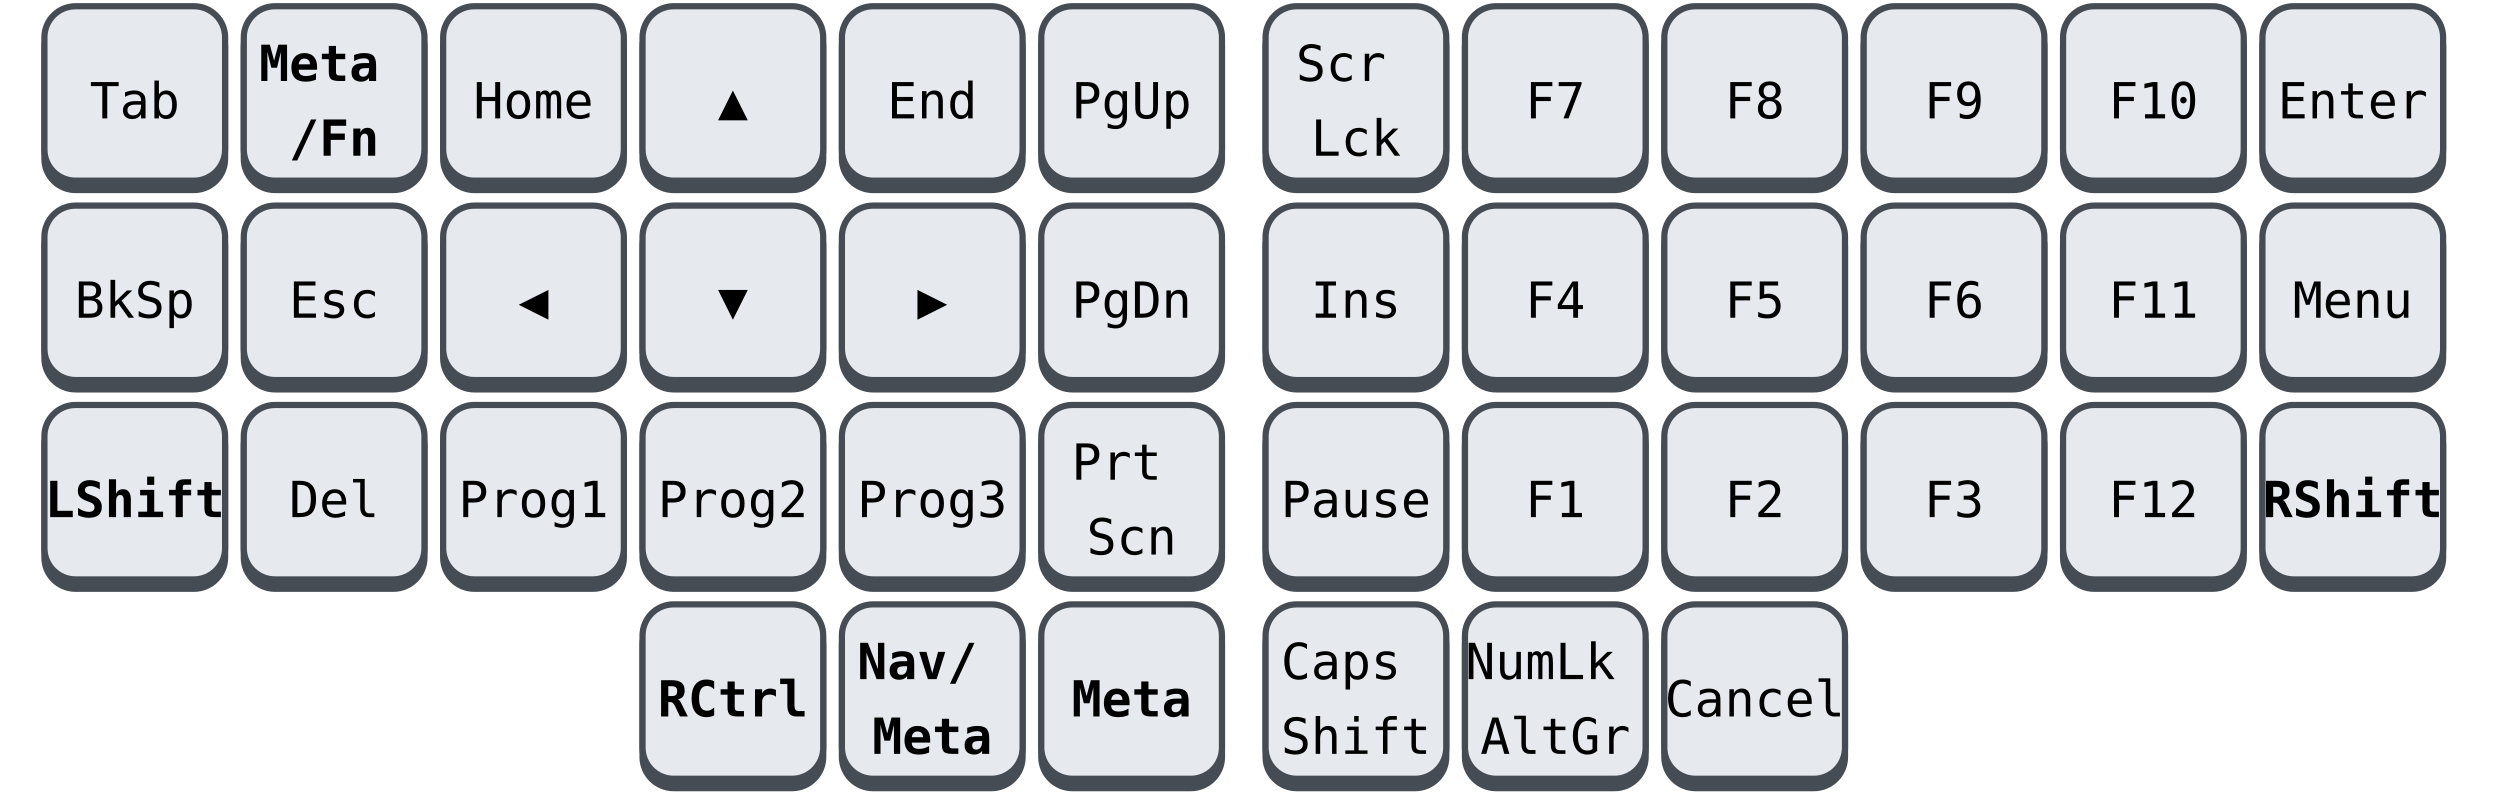
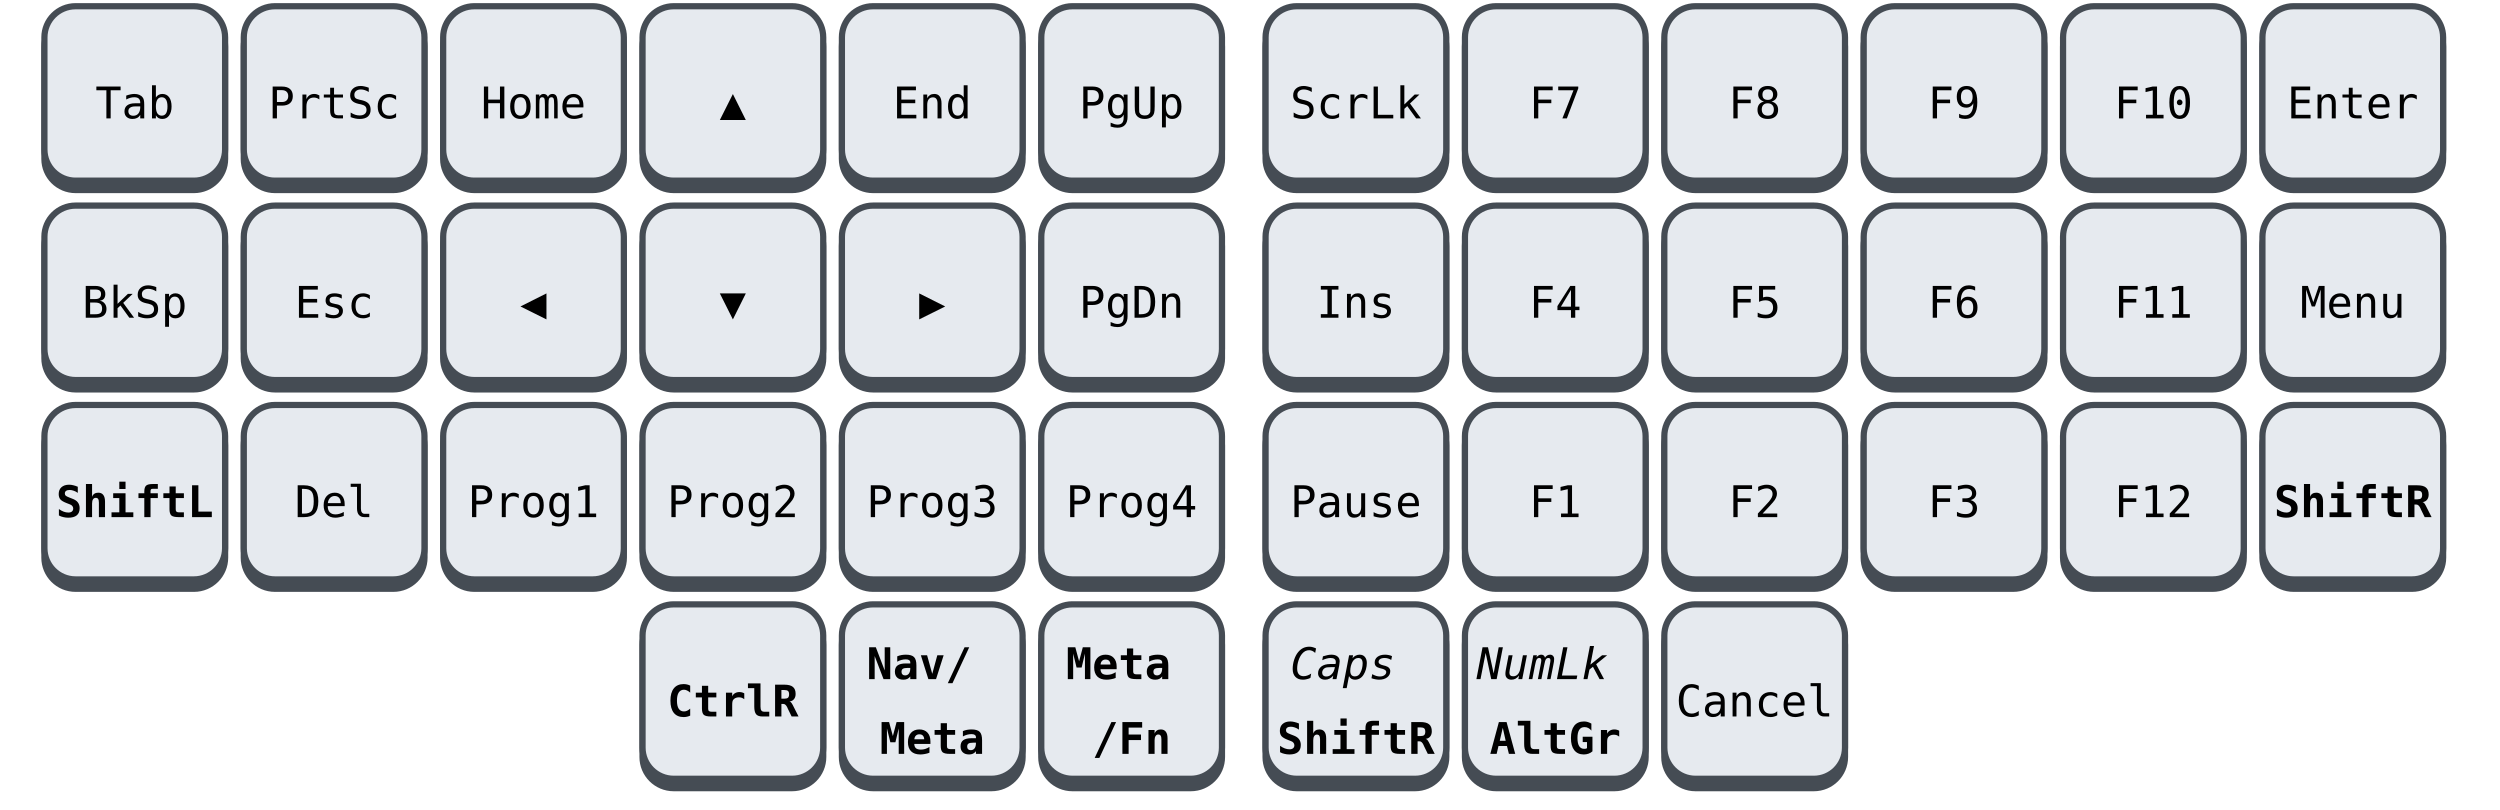
<svg xmlns="http://www.w3.org/2000/svg" width="784" height="254" version="1.1" viewBox="-1 -1 390 130">
  <defs>
    <style type="text/css">
- text { font-size: 8px; text-anchor: middle; font-family: monospace; }
+ text { font-size: 7px; text-anchor: middle; font-family: monospace; }
.mod { font-weight: bold; }
+ .dbl { font-style: italic; }
.c0 { transform: translate(15px, 0); }
.c1 { transform: translate(47px, 0); }
.c2 { transform: translate(79px, 0); }
.c3 { transform: translate(111px, 0); }
.c4 { transform: translate(143px, 0); }
.c5 { transform: translate(175px, 0); }
.r0 { transform: translate(0, 18px); }
.r1 { transform: translate(0, 50px); }
.r2 { transform: translate(0, 82px); }
.r3 { transform: translate(0, 114px); }
.tiny { font-size: 7px; }
.tiny text { font-size: 7px; }

.active rect {
  stroke: "#E6EAEF";
  fill: "#454C54";
}


</style>
    <g id="key">
      <rect width="29" height="28" ry="5" x="0.5" y="1.5" fill="#454C54" stroke="#454C54" stroke-width="1px" />
      <rect width="29" height="28" ry="5" x="0.5" fill="#E6EAEF" stroke="#454C54" stroke-width="1px" />
    </g>
    <g id="3x1">
      <use href="#key" x="0" y="0" />
      <use href="#key" x="32" y="0" />
      <use href="#key" x="64" y="0" />
    </g>
    <g id="6x1">
      <use href="#3x1" x="0" y="0" />
      <use href="#3x1" x="96" y="0" />
    </g>
    <g id="left">
      <use href="#6x1" x="0" y="0" />
      <use href="#6x1" x="0" y="32" />
      <use href="#6x1" x="0" y="64" />
      <use href="#key" x="96" y="96" />
      <use href="#key" x="128" y="96" />
      <use href="#key" x="160" y="96" />
    </g>
    <g id="right">
      <use href="#6x1" x="0" y="0" />
      <use href="#6x1" x="0" y="32" />
      <use href="#6x1" x="0" y="64" />
      <use href="#key" x="0" y="96" />
      <use href="#key" x="32" y="96" />
      <use href="#key" x="64" y="96" />
    </g>
  </defs>
  <g class="kb" id="left-keyboard">
    <use href="#left" />
    <g class="r0">
      <text class="c0">Tab</text>
-       <text class="c1 mod">
-         <tspan x="0" y="-6">Meta</tspan>
-         <tspan x="0" y="6">/Fn</tspan>
-       </text>
+       <text class="c1">PrtSc</text>
      <text class="c2">Home</text>
      <text class="c3">▲</text>
      <text class="c4">End</text>
      <text class="c5">PgUp</text>
    </g>
    <g class="r1">
      <text class="c0">BkSp</text>
      <text class="c1">Esc</text>
      <text class="c2">◀</text>
      <text class="c3">▼</text>
      <text class="c4">▶</text>
      <text class="c5">PgDn</text>
    </g>
    <g class="r2">
-       <text class="c0 mod">LShift</text>
+       <text class="c0 mod">ShiftL</text>
      <text class="c1">Del</text>
      <text class="c2">Prog1</text>
      <text class="c3">Prog2</text>
      <text class="c4">Prog3</text>
-       <text class="c5">
-         <tspan x="0" y="-6">Prt</tspan>
-         <tspan x="0" y="6">Scn</tspan>
-       </text>
+       <text class="c5">Prog4</text>
    </g>
    <g class="r3">
-       <text class="c3 mod">RCtrl</text>
+       <text class="c3 mod">CtrlR</text>
      <text class="c4 mod">
        <tspan x="0" y="-6">Nav/</tspan>
        <tspan x="0" y="6">Meta</tspan>
      </text>
-       <text class="c5 mod">Meta</text>
+       <text class="c5 mod">
+         <tspan x="0" y="-6">Meta</tspan>
+         <tspan x="0" y="6">/Fn</tspan>
+       </text>
    </g>
  </g>
  <g class="kb" id="right-keyboard" transform="translate(196, 0)">
    <use href="#right" />
    <g class="r0">
-       <text class="c0">
-         <tspan x="0" y="-6">Scr</tspan>
-         <tspan x="0" y="6">Lck</tspan>
-       </text>
+       <text class="c0">ScrLk</text>
      <text class="c1">F7</text>
      <text class="c2">F8</text>
      <text class="c3">F9</text>
      <text class="c4">F10</text>
      <text class="c5">Enter</text>
    </g>
    <g class="r1">
      <text class="c0">Ins</text>
      <text class="c1">F4</text>
      <text class="c2">F5</text>
      <text class="c3">F6</text>
      <text class="c4">F11</text>
      <text class="c5">Menu</text>
    </g>
    <g class="r2">
      <text class="c0">Pause</text>
      <text class="c1">F1</text>
      <text class="c2">F2</text>
      <text class="c3">F3</text>
      <text class="c4">F12</text>
-       <text class="c5 mod">RShift</text>
+       <text class="c5 mod">ShiftR</text>
    </g>
    <g class="r3">
      <text class="c0">
-         <tspan x="0" y="-6">Caps</tspan>
-         <tspan x="0" y="6">Shift</tspan>
+         <tspan x="0" y="-6" class="dbl">Caps</tspan>
+         <tspan x="0" y="6" class="mod">ShiftR</tspan>
      </text>
      <text class="c1">
-         <tspan x="0" y="-6">NumLk</tspan>
-         <tspan x="0" y="6">AltGr</tspan>
+         <tspan x="0" y="-6" class="dbl">NumLk</tspan>
+         <tspan x="0" y="6" class="mod">AltGr</tspan>
      </text>
      <text class="c2">Cancel</text>
    </g>
  </g>
</svg>
